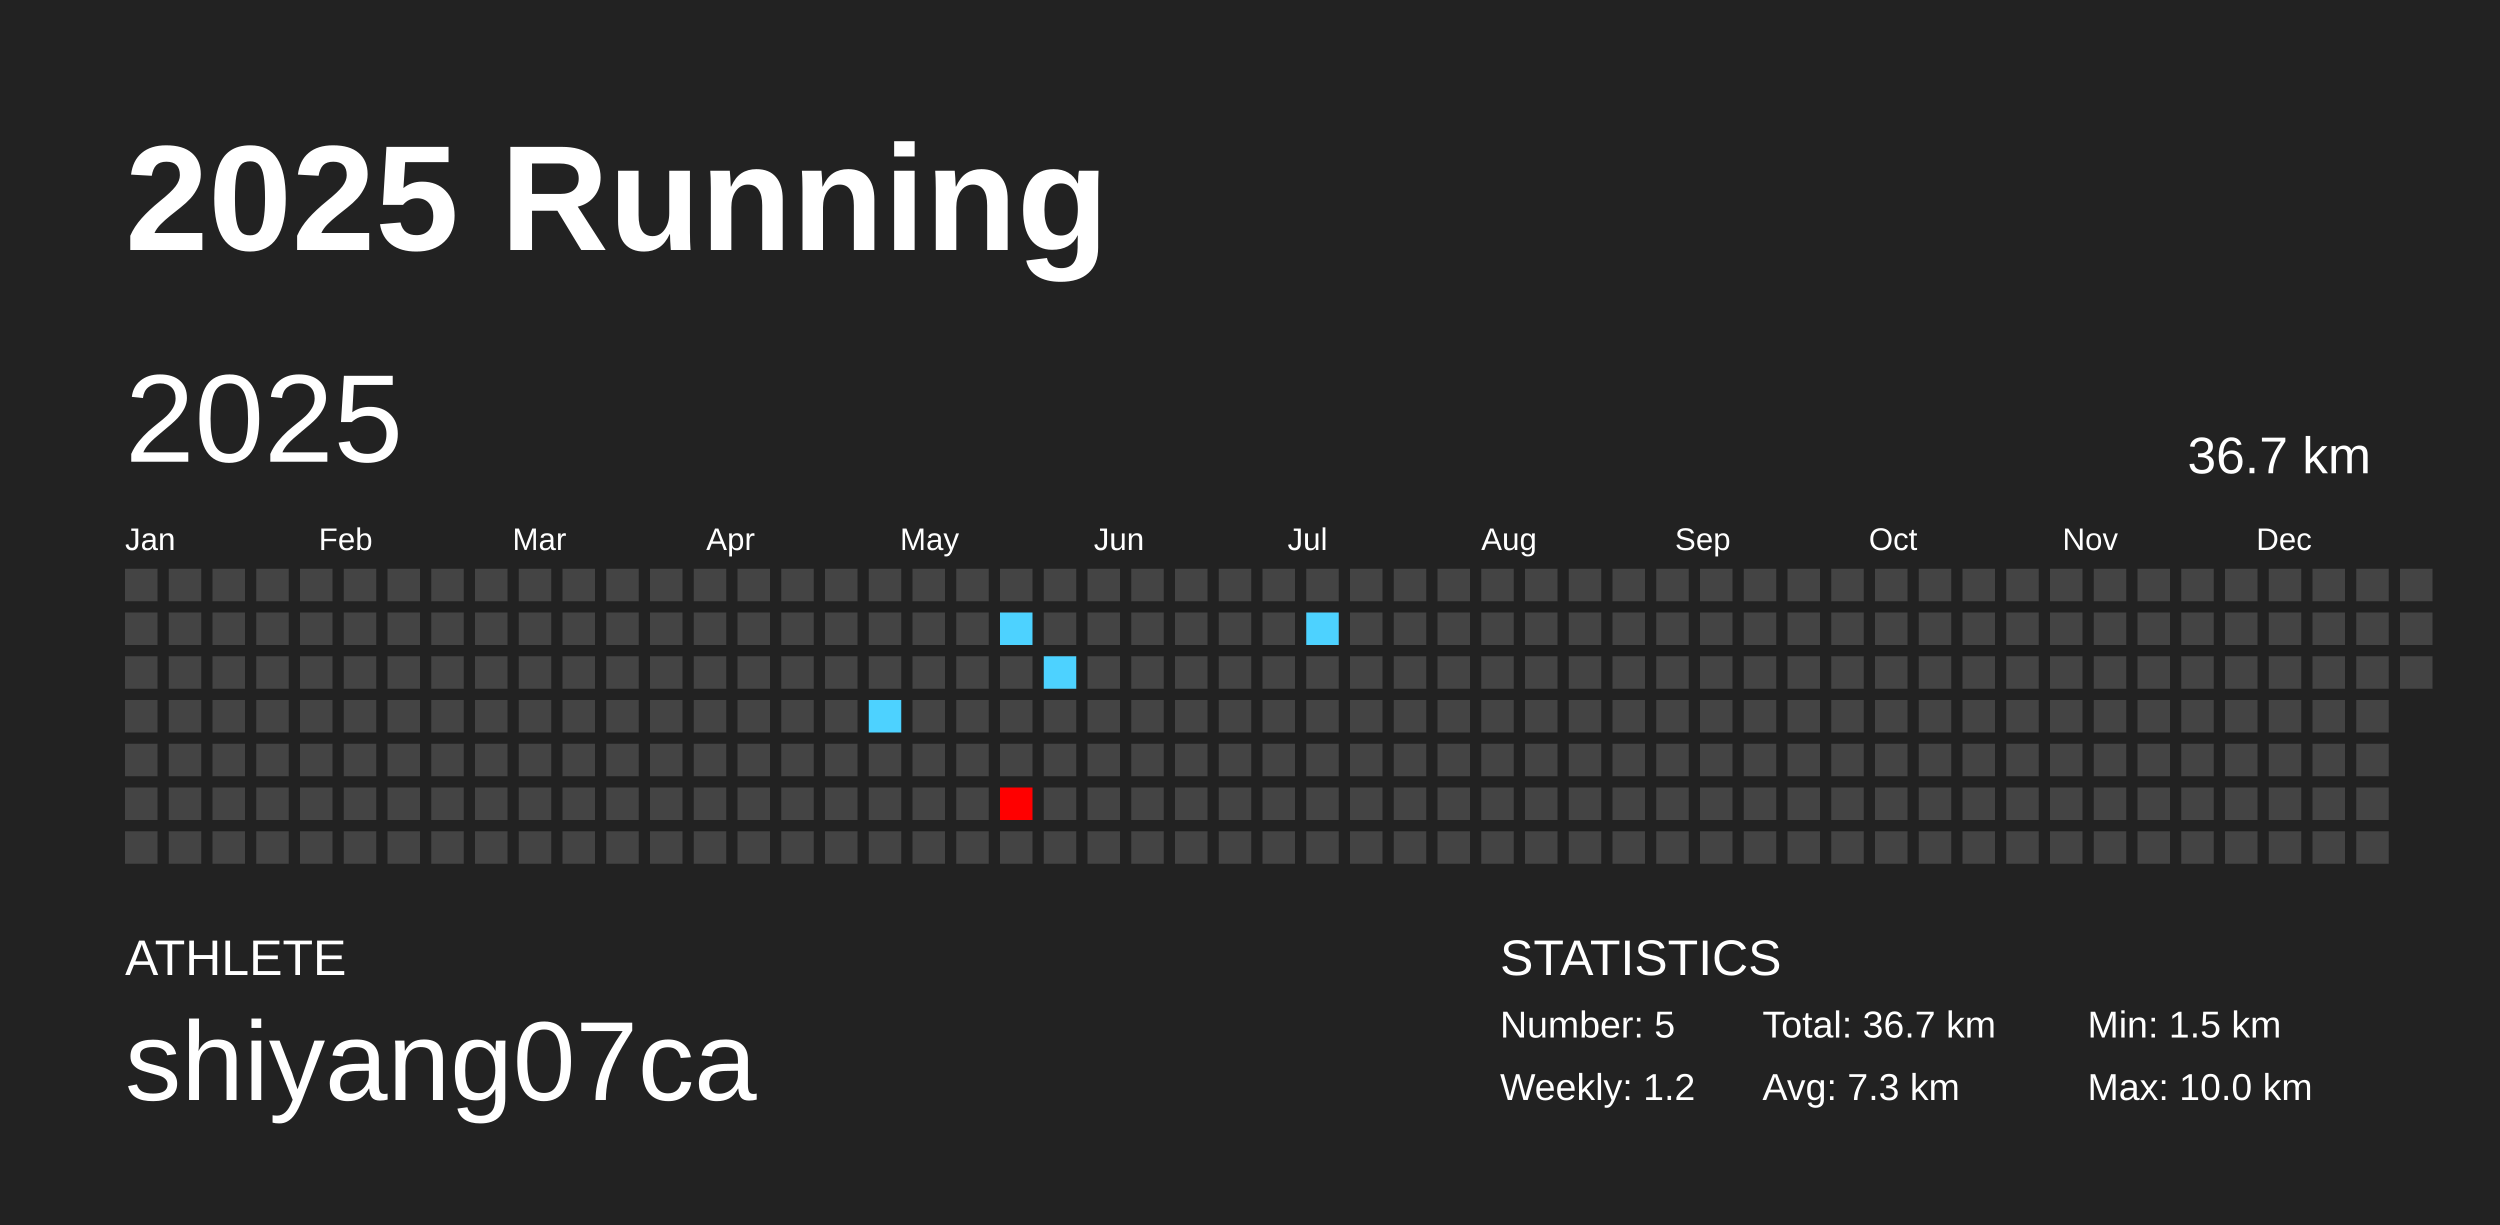
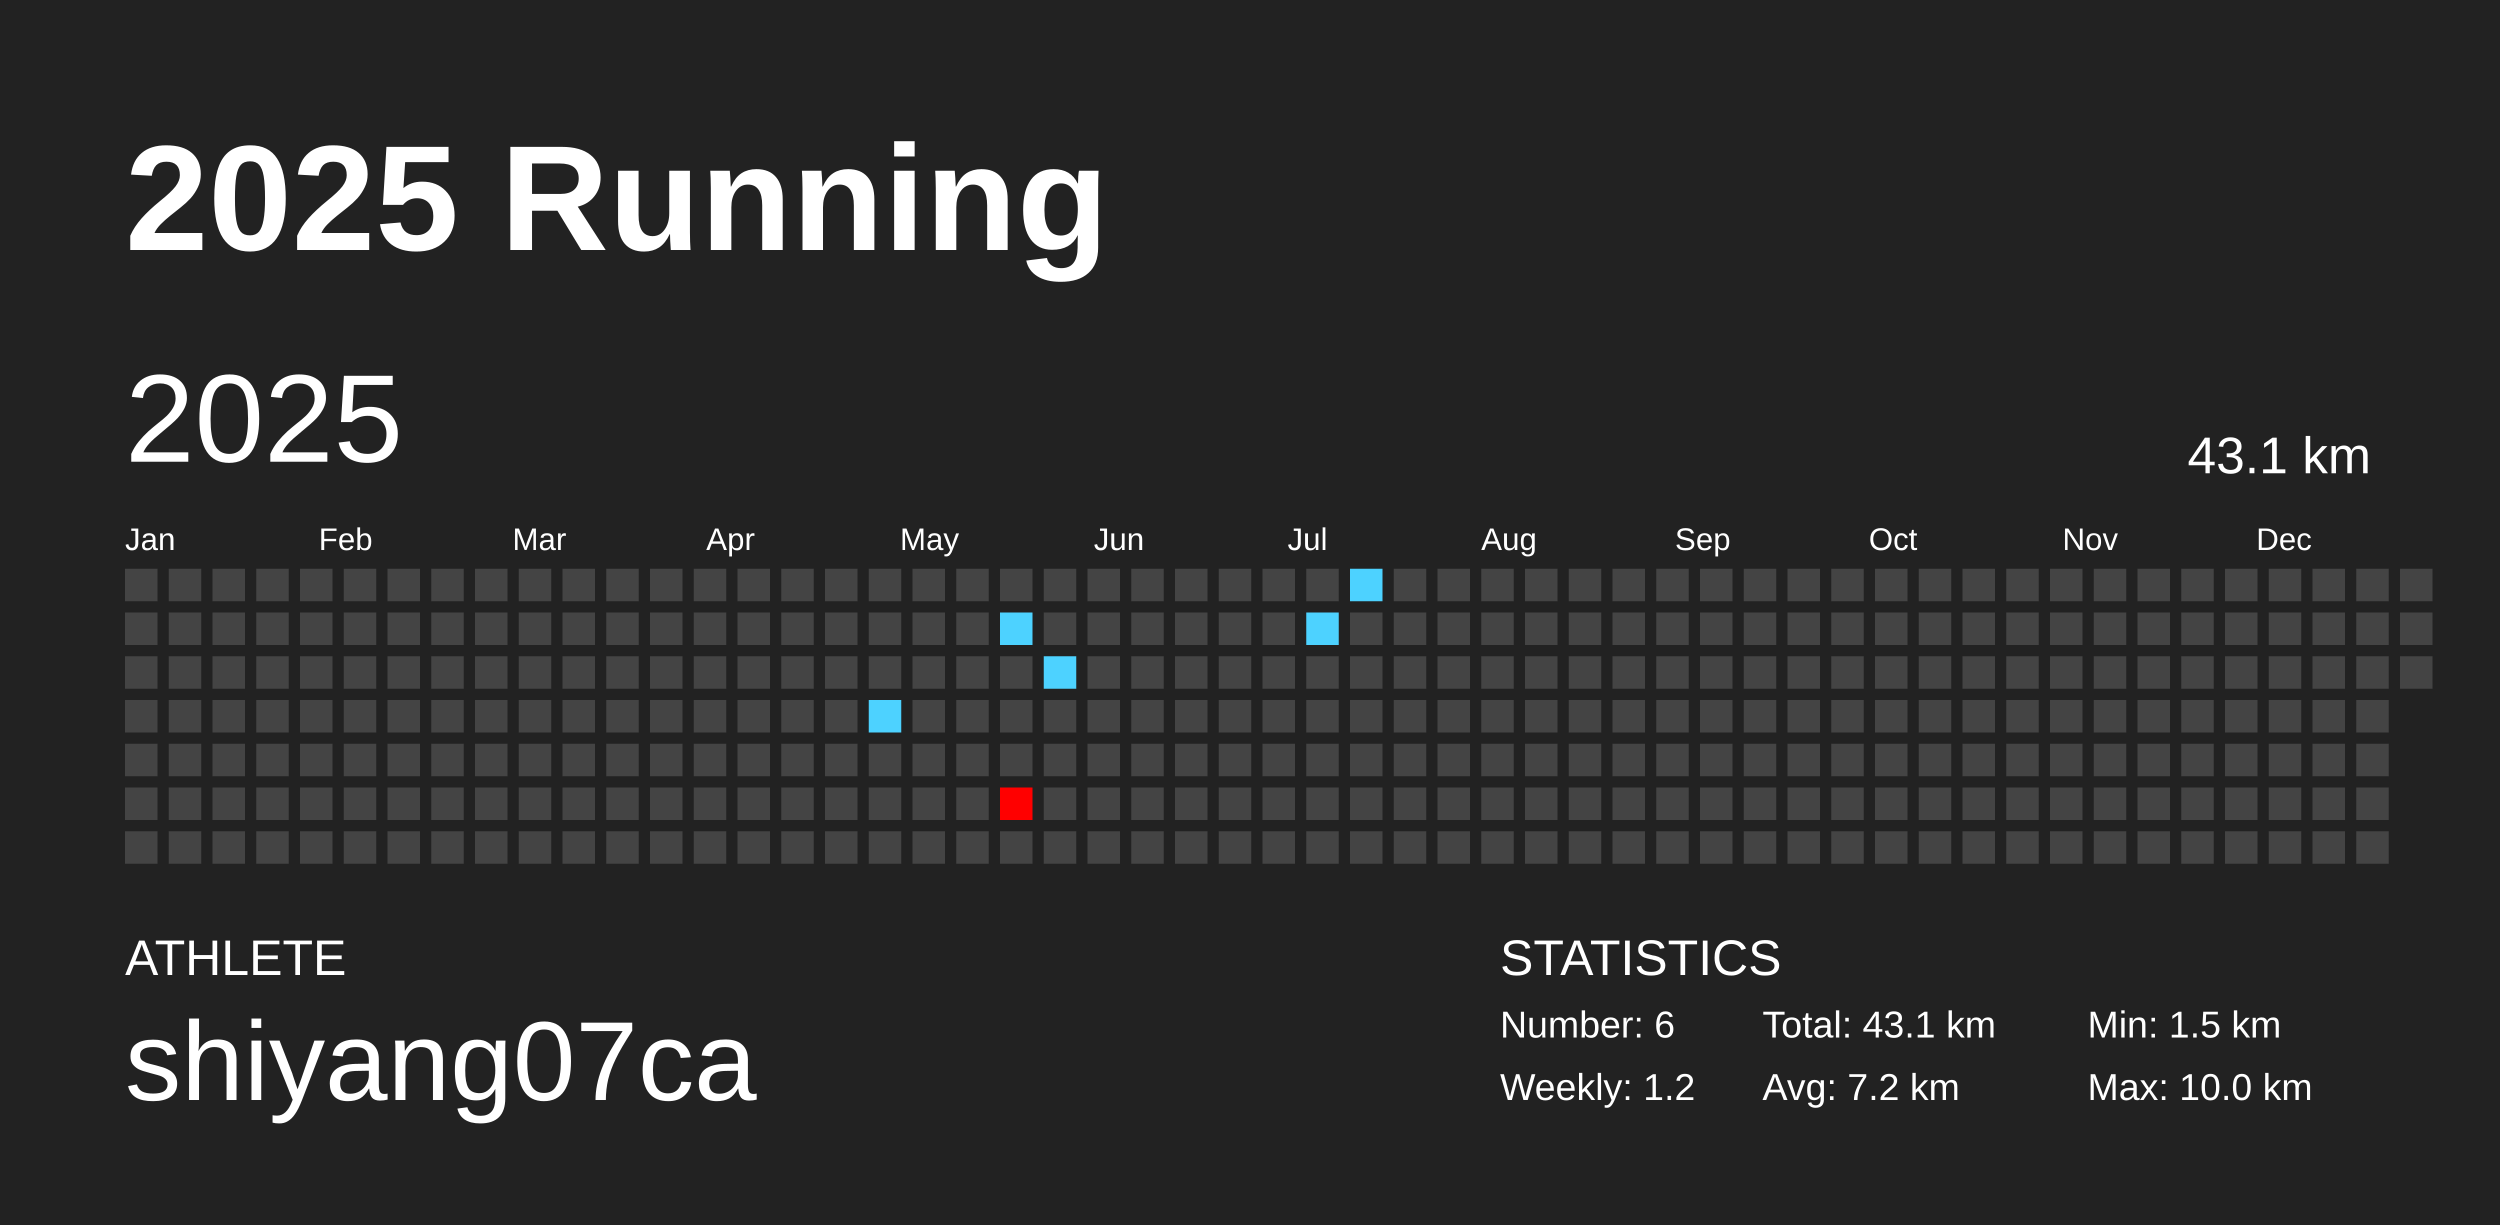
<svg xmlns="http://www.w3.org/2000/svg" baseProfile="full" height="98mm" version="1.1" viewBox="0,0,200,98" width="200mm">
  <defs />
  <rect fill="#222222" height="98" width="200" x="0" y="0" />
  <text fill="#FFFFFF" style="font-size:12px; font-family:Arial; font-weight:bold;" x="10" y="20">2025 Running</text>
  <text fill="#FFFFFF" style="font-size:4px; font-family:Arial" x="10" y="78">ATHLETE</text>
  <text fill="#FFFFFF" style="font-size:9px; font-family:Arial" x="10" y="88">shiyang07ca</text>
  <text fill="#FFFFFF" style="font-size:4px; font-family:Arial" x="120" y="78">STATISTICS</text>
-   <text fill="#FFFFFF" style="font-size:3px; font-family:Arial" x="120" y="83">Number: 5</text>
+   <text fill="#FFFFFF" style="font-size:3px; font-family:Arial" x="120" y="83">Number: 6</text>
  <text fill="#FFFFFF" style="font-size:3px; font-family:Arial" x="120" y="88">Weekly: 1.2</text>
-   <text fill="#FFFFFF" style="font-size:3px; font-family:Arial" x="141" y="83">Total: 36.7 km</text>
-   <text fill="#FFFFFF" style="font-size:3px; font-family:Arial" x="141" y="88">Avg: 7.3 km</text>
+   <text fill="#FFFFFF" style="font-size:3px; font-family:Arial" x="141" y="83">Total: 43.1 km</text>
+   <text fill="#FFFFFF" style="font-size:3px; font-family:Arial" x="141" y="88">Avg: 7.2 km</text>
  <text fill="#FFFFFF" style="font-size:3px; font-family:Arial" x="167" y="83">Min: 1.5 km</text>
  <text fill="#FFFFFF" style="font-size:3px; font-family:Arial" x="167" y="88">Max: 10.0 km</text>
  <text dominant-baseline="hanging" fill="#FFFFFF" style="font-size:10.0px; font-family:Arial;" x="10" y="30">2025</text>
-   <text dominant-baseline="hanging" fill="#FFFFFF" style="font-size:4.125px; font-family:Arial;" x="175" y="35">36.7 km</text>
+   <text dominant-baseline="hanging" fill="#FFFFFF" style="font-size:4.125px; font-family:Arial;" x="175" y="35">43.1 km</text>
  <text fill="#FFFFFF" style="font-size:2.5px; font-family:Arial" x="10.0" y="44">Jan</text>
  <text fill="#FFFFFF" style="font-size:2.5px; font-family:Arial" x="25.5" y="44">Feb</text>
  <text fill="#FFFFFF" style="font-size:2.5px; font-family:Arial" x="41.0" y="44">Mar</text>
  <text fill="#FFFFFF" style="font-size:2.5px; font-family:Arial" x="56.5" y="44">Apr</text>
  <text fill="#FFFFFF" style="font-size:2.5px; font-family:Arial" x="72.0" y="44">May</text>
  <text fill="#FFFFFF" style="font-size:2.5px; font-family:Arial" x="87.5" y="44">Jun</text>
  <text fill="#FFFFFF" style="font-size:2.5px; font-family:Arial" x="103.0" y="44">Jul</text>
  <text fill="#FFFFFF" style="font-size:2.5px; font-family:Arial" x="118.5" y="44">Aug</text>
  <text fill="#FFFFFF" style="font-size:2.5px; font-family:Arial" x="134.0" y="44">Sep</text>
  <text fill="#FFFFFF" style="font-size:2.5px; font-family:Arial" x="149.5" y="44">Oct</text>
  <text fill="#FFFFFF" style="font-size:2.5px; font-family:Arial" x="165.0" y="44">Nov</text>
  <text fill="#FFFFFF" style="font-size:2.5px; font-family:Arial" x="180.5" y="44">Dec</text>
  <rect fill="#444444" height="2.6" width="2.6" x="10.0" y="45.5" />
  <rect fill="#444444" height="2.6" width="2.6" x="10.0" y="49.0" />
  <rect fill="#444444" height="2.6" width="2.6" x="10.0" y="52.5" />
  <rect fill="#444444" height="2.6" width="2.6" x="10.0" y="56.0" />
  <rect fill="#444444" height="2.6" width="2.6" x="10.0" y="59.5" />
  <rect fill="#444444" height="2.6" width="2.6" x="10.0" y="63.0" />
  <rect fill="#444444" height="2.6" width="2.6" x="10.0" y="66.5" />
  <rect fill="#444444" height="2.6" width="2.6" x="13.5" y="45.5" />
  <rect fill="#444444" height="2.6" width="2.6" x="13.5" y="49.0" />
  <rect fill="#444444" height="2.6" width="2.6" x="13.5" y="52.5" />
  <rect fill="#444444" height="2.6" width="2.6" x="13.5" y="56.0" />
  <rect fill="#444444" height="2.6" width="2.6" x="13.5" y="59.5" />
  <rect fill="#444444" height="2.6" width="2.6" x="13.5" y="63.0" />
  <rect fill="#444444" height="2.6" width="2.6" x="13.5" y="66.5" />
  <rect fill="#444444" height="2.6" width="2.6" x="17.0" y="45.5" />
  <rect fill="#444444" height="2.6" width="2.6" x="17.0" y="49.0" />
  <rect fill="#444444" height="2.6" width="2.6" x="17.0" y="52.5" />
  <rect fill="#444444" height="2.6" width="2.6" x="17.0" y="56.0" />
  <rect fill="#444444" height="2.6" width="2.6" x="17.0" y="59.5" />
  <rect fill="#444444" height="2.6" width="2.6" x="17.0" y="63.0" />
  <rect fill="#444444" height="2.6" width="2.6" x="17.0" y="66.5" />
  <rect fill="#444444" height="2.6" width="2.6" x="20.5" y="45.5" />
  <rect fill="#444444" height="2.6" width="2.6" x="20.5" y="49.0" />
  <rect fill="#444444" height="2.6" width="2.6" x="20.5" y="52.5" />
  <rect fill="#444444" height="2.6" width="2.6" x="20.5" y="56.0" />
  <rect fill="#444444" height="2.6" width="2.6" x="20.5" y="59.5" />
  <rect fill="#444444" height="2.6" width="2.6" x="20.5" y="63.0" />
  <rect fill="#444444" height="2.6" width="2.6" x="20.5" y="66.5" />
  <rect fill="#444444" height="2.6" width="2.6" x="24.0" y="45.5" />
  <rect fill="#444444" height="2.6" width="2.6" x="24.0" y="49.0" />
  <rect fill="#444444" height="2.6" width="2.6" x="24.0" y="52.5" />
  <rect fill="#444444" height="2.6" width="2.6" x="24.0" y="56.0" />
  <rect fill="#444444" height="2.6" width="2.6" x="24.0" y="59.5" />
  <rect fill="#444444" height="2.6" width="2.6" x="24.0" y="63.0" />
  <rect fill="#444444" height="2.6" width="2.6" x="24.0" y="66.5" />
  <rect fill="#444444" height="2.6" width="2.6" x="27.5" y="45.5" />
  <rect fill="#444444" height="2.6" width="2.6" x="27.5" y="49.0" />
  <rect fill="#444444" height="2.6" width="2.6" x="27.5" y="52.5" />
  <rect fill="#444444" height="2.6" width="2.6" x="27.5" y="56.0" />
  <rect fill="#444444" height="2.6" width="2.6" x="27.5" y="59.5" />
  <rect fill="#444444" height="2.6" width="2.6" x="27.5" y="63.0" />
  <rect fill="#444444" height="2.6" width="2.6" x="27.5" y="66.5" />
  <rect fill="#444444" height="2.6" width="2.6" x="31.0" y="45.5" />
  <rect fill="#444444" height="2.6" width="2.6" x="31.0" y="49.0" />
  <rect fill="#444444" height="2.6" width="2.6" x="31.0" y="52.5" />
  <rect fill="#444444" height="2.6" width="2.6" x="31.0" y="56.0" />
  <rect fill="#444444" height="2.6" width="2.6" x="31.0" y="59.5" />
  <rect fill="#444444" height="2.6" width="2.6" x="31.0" y="63.0" />
  <rect fill="#444444" height="2.6" width="2.6" x="31.0" y="66.5" />
  <rect fill="#444444" height="2.6" width="2.6" x="34.5" y="45.5" />
  <rect fill="#444444" height="2.6" width="2.6" x="34.5" y="49.0" />
  <rect fill="#444444" height="2.6" width="2.6" x="34.5" y="52.5" />
  <rect fill="#444444" height="2.6" width="2.6" x="34.5" y="56.0" />
  <rect fill="#444444" height="2.6" width="2.6" x="34.5" y="59.5" />
  <rect fill="#444444" height="2.6" width="2.6" x="34.5" y="63.0" />
  <rect fill="#444444" height="2.6" width="2.6" x="34.5" y="66.5" />
  <rect fill="#444444" height="2.6" width="2.6" x="38.0" y="45.5" />
  <rect fill="#444444" height="2.6" width="2.6" x="38.0" y="49.0" />
  <rect fill="#444444" height="2.6" width="2.6" x="38.0" y="52.5" />
  <rect fill="#444444" height="2.6" width="2.6" x="38.0" y="56.0" />
  <rect fill="#444444" height="2.6" width="2.6" x="38.0" y="59.5" />
  <rect fill="#444444" height="2.6" width="2.6" x="38.0" y="63.0" />
  <rect fill="#444444" height="2.6" width="2.6" x="38.0" y="66.5" />
  <rect fill="#444444" height="2.6" width="2.6" x="41.5" y="45.5" />
  <rect fill="#444444" height="2.6" width="2.6" x="41.5" y="49.0" />
  <rect fill="#444444" height="2.6" width="2.6" x="41.5" y="52.5" />
  <rect fill="#444444" height="2.6" width="2.6" x="41.5" y="56.0" />
  <rect fill="#444444" height="2.6" width="2.6" x="41.5" y="59.5" />
  <rect fill="#444444" height="2.6" width="2.6" x="41.5" y="63.0" />
  <rect fill="#444444" height="2.6" width="2.6" x="41.5" y="66.5" />
  <rect fill="#444444" height="2.6" width="2.6" x="45.0" y="45.5" />
  <rect fill="#444444" height="2.6" width="2.6" x="45.0" y="49.0" />
  <rect fill="#444444" height="2.6" width="2.6" x="45.0" y="52.5" />
  <rect fill="#444444" height="2.6" width="2.6" x="45.0" y="56.0" />
  <rect fill="#444444" height="2.6" width="2.6" x="45.0" y="59.5" />
  <rect fill="#444444" height="2.6" width="2.6" x="45.0" y="63.0" />
  <rect fill="#444444" height="2.6" width="2.6" x="45.0" y="66.5" />
  <rect fill="#444444" height="2.6" width="2.6" x="48.5" y="45.5" />
  <rect fill="#444444" height="2.6" width="2.6" x="48.5" y="49.0" />
  <rect fill="#444444" height="2.6" width="2.6" x="48.5" y="52.5" />
  <rect fill="#444444" height="2.6" width="2.6" x="48.5" y="56.0" />
  <rect fill="#444444" height="2.6" width="2.6" x="48.5" y="59.5" />
  <rect fill="#444444" height="2.6" width="2.6" x="48.5" y="63.0" />
  <rect fill="#444444" height="2.6" width="2.6" x="48.5" y="66.5" />
  <rect fill="#444444" height="2.6" width="2.6" x="52.0" y="45.5" />
  <rect fill="#444444" height="2.6" width="2.6" x="52.0" y="49.0" />
  <rect fill="#444444" height="2.6" width="2.6" x="52.0" y="52.5" />
  <rect fill="#444444" height="2.6" width="2.6" x="52.0" y="56.0" />
  <rect fill="#444444" height="2.6" width="2.6" x="52.0" y="59.5" />
  <rect fill="#444444" height="2.6" width="2.6" x="52.0" y="63.0" />
  <rect fill="#444444" height="2.6" width="2.6" x="52.0" y="66.5" />
  <rect fill="#444444" height="2.6" width="2.6" x="55.5" y="45.5" />
  <rect fill="#444444" height="2.6" width="2.6" x="55.5" y="49.0" />
  <rect fill="#444444" height="2.6" width="2.6" x="55.5" y="52.5" />
  <rect fill="#444444" height="2.6" width="2.6" x="55.5" y="56.0" />
  <rect fill="#444444" height="2.6" width="2.6" x="55.5" y="59.5" />
  <rect fill="#444444" height="2.6" width="2.6" x="55.5" y="63.0" />
  <rect fill="#444444" height="2.6" width="2.6" x="55.5" y="66.5" />
  <rect fill="#444444" height="2.6" width="2.6" x="59.0" y="45.5" />
  <rect fill="#444444" height="2.6" width="2.6" x="59.0" y="49.0" />
  <rect fill="#444444" height="2.6" width="2.6" x="59.0" y="52.5" />
  <rect fill="#444444" height="2.6" width="2.6" x="59.0" y="56.0" />
  <rect fill="#444444" height="2.6" width="2.6" x="59.0" y="59.5" />
  <rect fill="#444444" height="2.6" width="2.6" x="59.0" y="63.0" />
  <rect fill="#444444" height="2.6" width="2.6" x="59.0" y="66.5" />
  <rect fill="#444444" height="2.6" width="2.6" x="62.5" y="45.5" />
  <rect fill="#444444" height="2.6" width="2.6" x="62.5" y="49.0" />
  <rect fill="#444444" height="2.6" width="2.6" x="62.5" y="52.5" />
  <rect fill="#444444" height="2.6" width="2.6" x="62.5" y="56.0" />
  <rect fill="#444444" height="2.6" width="2.6" x="62.5" y="59.5" />
  <rect fill="#444444" height="2.6" width="2.6" x="62.5" y="63.0" />
  <rect fill="#444444" height="2.6" width="2.6" x="62.5" y="66.5" />
  <rect fill="#444444" height="2.6" width="2.6" x="66.0" y="45.5" />
  <rect fill="#444444" height="2.6" width="2.6" x="66.0" y="49.0" />
  <rect fill="#444444" height="2.6" width="2.6" x="66.0" y="52.5" />
  <rect fill="#444444" height="2.6" width="2.6" x="66.0" y="56.0" />
  <rect fill="#444444" height="2.6" width="2.6" x="66.0" y="59.5" />
  <rect fill="#444444" height="2.6" width="2.6" x="66.0" y="63.0" />
  <rect fill="#444444" height="2.6" width="2.6" x="66.0" y="66.5" />
  <rect fill="#444444" height="2.6" width="2.6" x="69.5" y="45.5" />
  <rect fill="#444444" height="2.6" width="2.6" x="69.5" y="49.0" />
  <rect fill="#444444" height="2.6" width="2.6" x="69.5" y="52.5" />
  <rect fill="#4dd2ff" height="2.6" width="2.6" x="69.5" y="56.0" />
  <rect fill="#444444" height="2.6" width="2.6" x="69.5" y="59.5" />
  <rect fill="#444444" height="2.6" width="2.6" x="69.5" y="63.0" />
  <rect fill="#444444" height="2.6" width="2.6" x="69.5" y="66.5" />
  <rect fill="#444444" height="2.6" width="2.6" x="73.0" y="45.5" />
  <rect fill="#444444" height="2.6" width="2.6" x="73.0" y="49.0" />
  <rect fill="#444444" height="2.6" width="2.6" x="73.0" y="52.5" />
  <rect fill="#444444" height="2.6" width="2.6" x="73.0" y="56.0" />
  <rect fill="#444444" height="2.6" width="2.6" x="73.0" y="59.5" />
  <rect fill="#444444" height="2.6" width="2.6" x="73.0" y="63.0" />
  <rect fill="#444444" height="2.6" width="2.6" x="73.0" y="66.5" />
  <rect fill="#444444" height="2.6" width="2.6" x="76.5" y="45.5" />
  <rect fill="#444444" height="2.6" width="2.6" x="76.5" y="49.0" />
  <rect fill="#444444" height="2.6" width="2.6" x="76.5" y="52.5" />
  <rect fill="#444444" height="2.6" width="2.6" x="76.5" y="56.0" />
  <rect fill="#444444" height="2.6" width="2.6" x="76.5" y="59.5" />
  <rect fill="#444444" height="2.6" width="2.6" x="76.5" y="63.0" />
  <rect fill="#444444" height="2.6" width="2.6" x="76.5" y="66.5" />
  <rect fill="#444444" height="2.6" width="2.6" x="80.0" y="45.5" />
  <rect fill="#4dd2ff" height="2.6" width="2.6" x="80.0" y="49.0" />
  <rect fill="#444444" height="2.6" width="2.6" x="80.0" y="52.5" />
  <rect fill="#444444" height="2.6" width="2.6" x="80.0" y="56.0" />
  <rect fill="#444444" height="2.6" width="2.6" x="80.0" y="59.5" />
  <rect fill="#ff0000" height="2.6" width="2.6" x="80.0" y="63.0" />
  <rect fill="#444444" height="2.6" width="2.6" x="80.0" y="66.5" />
  <rect fill="#444444" height="2.6" width="2.6" x="83.5" y="45.5" />
  <rect fill="#444444" height="2.6" width="2.6" x="83.5" y="49.0" />
  <rect fill="#4dd2ff" height="2.6" width="2.6" x="83.5" y="52.5" />
  <rect fill="#444444" height="2.6" width="2.6" x="83.5" y="56.0" />
  <rect fill="#444444" height="2.6" width="2.6" x="83.5" y="59.5" />
  <rect fill="#444444" height="2.6" width="2.6" x="83.5" y="63.0" />
  <rect fill="#444444" height="2.6" width="2.6" x="83.5" y="66.5" />
  <rect fill="#444444" height="2.6" width="2.6" x="87.0" y="45.5" />
  <rect fill="#444444" height="2.6" width="2.6" x="87.0" y="49.0" />
  <rect fill="#444444" height="2.6" width="2.6" x="87.0" y="52.5" />
  <rect fill="#444444" height="2.6" width="2.6" x="87.0" y="56.0" />
  <rect fill="#444444" height="2.6" width="2.6" x="87.0" y="59.5" />
  <rect fill="#444444" height="2.6" width="2.6" x="87.0" y="63.0" />
  <rect fill="#444444" height="2.6" width="2.6" x="87.0" y="66.5" />
  <rect fill="#444444" height="2.6" width="2.6" x="90.5" y="45.5" />
  <rect fill="#444444" height="2.6" width="2.6" x="90.5" y="49.0" />
  <rect fill="#444444" height="2.6" width="2.6" x="90.5" y="52.5" />
  <rect fill="#444444" height="2.6" width="2.6" x="90.5" y="56.0" />
  <rect fill="#444444" height="2.6" width="2.6" x="90.5" y="59.5" />
  <rect fill="#444444" height="2.6" width="2.6" x="90.5" y="63.0" />
  <rect fill="#444444" height="2.6" width="2.6" x="90.5" y="66.5" />
  <rect fill="#444444" height="2.6" width="2.6" x="94.0" y="45.5" />
  <rect fill="#444444" height="2.6" width="2.6" x="94.0" y="49.0" />
  <rect fill="#444444" height="2.6" width="2.6" x="94.0" y="52.5" />
  <rect fill="#444444" height="2.6" width="2.6" x="94.0" y="56.0" />
  <rect fill="#444444" height="2.6" width="2.6" x="94.0" y="59.5" />
  <rect fill="#444444" height="2.6" width="2.6" x="94.0" y="63.0" />
  <rect fill="#444444" height="2.6" width="2.6" x="94.0" y="66.5" />
  <rect fill="#444444" height="2.6" width="2.6" x="97.5" y="45.5" />
  <rect fill="#444444" height="2.6" width="2.6" x="97.5" y="49.0" />
  <rect fill="#444444" height="2.6" width="2.6" x="97.5" y="52.5" />
  <rect fill="#444444" height="2.6" width="2.6" x="97.5" y="56.0" />
  <rect fill="#444444" height="2.6" width="2.6" x="97.5" y="59.5" />
  <rect fill="#444444" height="2.6" width="2.6" x="97.5" y="63.0" />
  <rect fill="#444444" height="2.6" width="2.6" x="97.5" y="66.5" />
  <rect fill="#444444" height="2.6" width="2.6" x="101.0" y="45.5" />
  <rect fill="#444444" height="2.6" width="2.6" x="101.0" y="49.0" />
  <rect fill="#444444" height="2.6" width="2.6" x="101.0" y="52.5" />
  <rect fill="#444444" height="2.6" width="2.6" x="101.0" y="56.0" />
  <rect fill="#444444" height="2.6" width="2.6" x="101.0" y="59.5" />
  <rect fill="#444444" height="2.6" width="2.6" x="101.0" y="63.0" />
  <rect fill="#444444" height="2.6" width="2.6" x="101.0" y="66.5" />
  <rect fill="#444444" height="2.6" width="2.6" x="104.5" y="45.5" />
  <rect fill="#4dd2ff" height="2.6" width="2.6" x="104.5" y="49.0" />
  <rect fill="#444444" height="2.6" width="2.6" x="104.5" y="52.5" />
  <rect fill="#444444" height="2.6" width="2.6" x="104.5" y="56.0" />
  <rect fill="#444444" height="2.6" width="2.6" x="104.5" y="59.5" />
  <rect fill="#444444" height="2.6" width="2.6" x="104.5" y="63.0" />
  <rect fill="#444444" height="2.6" width="2.6" x="104.5" y="66.5" />
-   <rect fill="#444444" height="2.6" width="2.6" x="108.0" y="45.5" />
+   <rect fill="#4dd2ff" height="2.6" width="2.6" x="108.0" y="45.5" />
  <rect fill="#444444" height="2.6" width="2.6" x="108.0" y="49.0" />
  <rect fill="#444444" height="2.6" width="2.6" x="108.0" y="52.5" />
  <rect fill="#444444" height="2.6" width="2.6" x="108.0" y="56.0" />
  <rect fill="#444444" height="2.6" width="2.6" x="108.0" y="59.5" />
  <rect fill="#444444" height="2.6" width="2.6" x="108.0" y="63.0" />
  <rect fill="#444444" height="2.6" width="2.6" x="108.0" y="66.5" />
  <rect fill="#444444" height="2.6" width="2.6" x="111.5" y="45.5" />
  <rect fill="#444444" height="2.6" width="2.6" x="111.5" y="49.0" />
  <rect fill="#444444" height="2.6" width="2.6" x="111.5" y="52.5" />
  <rect fill="#444444" height="2.6" width="2.6" x="111.5" y="56.0" />
  <rect fill="#444444" height="2.6" width="2.6" x="111.5" y="59.5" />
  <rect fill="#444444" height="2.6" width="2.6" x="111.5" y="63.0" />
  <rect fill="#444444" height="2.6" width="2.6" x="111.5" y="66.5" />
  <rect fill="#444444" height="2.6" width="2.6" x="115.0" y="45.5" />
  <rect fill="#444444" height="2.6" width="2.6" x="115.0" y="49.0" />
  <rect fill="#444444" height="2.6" width="2.6" x="115.0" y="52.5" />
  <rect fill="#444444" height="2.6" width="2.6" x="115.0" y="56.0" />
  <rect fill="#444444" height="2.6" width="2.6" x="115.0" y="59.5" />
  <rect fill="#444444" height="2.6" width="2.6" x="115.0" y="63.0" />
  <rect fill="#444444" height="2.6" width="2.6" x="115.0" y="66.5" />
  <rect fill="#444444" height="2.6" width="2.6" x="118.5" y="45.5" />
  <rect fill="#444444" height="2.6" width="2.6" x="118.5" y="49.0" />
  <rect fill="#444444" height="2.6" width="2.6" x="118.5" y="52.5" />
  <rect fill="#444444" height="2.6" width="2.6" x="118.5" y="56.0" />
  <rect fill="#444444" height="2.6" width="2.6" x="118.5" y="59.5" />
  <rect fill="#444444" height="2.6" width="2.6" x="118.5" y="63.0" />
  <rect fill="#444444" height="2.6" width="2.6" x="118.5" y="66.5" />
  <rect fill="#444444" height="2.6" width="2.6" x="122.0" y="45.5" />
  <rect fill="#444444" height="2.6" width="2.6" x="122.0" y="49.0" />
  <rect fill="#444444" height="2.6" width="2.6" x="122.0" y="52.5" />
  <rect fill="#444444" height="2.6" width="2.6" x="122.0" y="56.0" />
  <rect fill="#444444" height="2.6" width="2.6" x="122.0" y="59.5" />
  <rect fill="#444444" height="2.6" width="2.6" x="122.0" y="63.0" />
  <rect fill="#444444" height="2.6" width="2.6" x="122.0" y="66.5" />
  <rect fill="#444444" height="2.6" width="2.6" x="125.5" y="45.5" />
  <rect fill="#444444" height="2.6" width="2.6" x="125.5" y="49.0" />
  <rect fill="#444444" height="2.6" width="2.6" x="125.5" y="52.5" />
  <rect fill="#444444" height="2.6" width="2.6" x="125.5" y="56.0" />
  <rect fill="#444444" height="2.6" width="2.6" x="125.5" y="59.5" />
  <rect fill="#444444" height="2.6" width="2.6" x="125.5" y="63.0" />
  <rect fill="#444444" height="2.6" width="2.6" x="125.5" y="66.5" />
  <rect fill="#444444" height="2.6" width="2.6" x="129.0" y="45.5" />
  <rect fill="#444444" height="2.6" width="2.6" x="129.0" y="49.0" />
  <rect fill="#444444" height="2.6" width="2.6" x="129.0" y="52.5" />
  <rect fill="#444444" height="2.6" width="2.6" x="129.0" y="56.0" />
  <rect fill="#444444" height="2.6" width="2.6" x="129.0" y="59.5" />
  <rect fill="#444444" height="2.6" width="2.6" x="129.0" y="63.0" />
  <rect fill="#444444" height="2.6" width="2.6" x="129.0" y="66.5" />
  <rect fill="#444444" height="2.6" width="2.6" x="132.5" y="45.5" />
  <rect fill="#444444" height="2.6" width="2.6" x="132.5" y="49.0" />
  <rect fill="#444444" height="2.6" width="2.6" x="132.5" y="52.5" />
  <rect fill="#444444" height="2.6" width="2.6" x="132.5" y="56.0" />
  <rect fill="#444444" height="2.6" width="2.6" x="132.5" y="59.5" />
  <rect fill="#444444" height="2.6" width="2.6" x="132.5" y="63.0" />
  <rect fill="#444444" height="2.6" width="2.6" x="132.5" y="66.5" />
  <rect fill="#444444" height="2.6" width="2.6" x="136.0" y="45.5" />
  <rect fill="#444444" height="2.6" width="2.6" x="136.0" y="49.0" />
  <rect fill="#444444" height="2.6" width="2.6" x="136.0" y="52.5" />
  <rect fill="#444444" height="2.6" width="2.6" x="136.0" y="56.0" />
  <rect fill="#444444" height="2.6" width="2.6" x="136.0" y="59.5" />
  <rect fill="#444444" height="2.6" width="2.6" x="136.0" y="63.0" />
  <rect fill="#444444" height="2.6" width="2.6" x="136.0" y="66.5" />
  <rect fill="#444444" height="2.6" width="2.6" x="139.5" y="45.5" />
  <rect fill="#444444" height="2.6" width="2.6" x="139.5" y="49.0" />
  <rect fill="#444444" height="2.6" width="2.6" x="139.5" y="52.5" />
  <rect fill="#444444" height="2.6" width="2.6" x="139.5" y="56.0" />
  <rect fill="#444444" height="2.6" width="2.6" x="139.5" y="59.5" />
  <rect fill="#444444" height="2.6" width="2.6" x="139.5" y="63.0" />
  <rect fill="#444444" height="2.6" width="2.6" x="139.5" y="66.5" />
  <rect fill="#444444" height="2.6" width="2.6" x="143.0" y="45.5" />
  <rect fill="#444444" height="2.6" width="2.6" x="143.0" y="49.0" />
  <rect fill="#444444" height="2.6" width="2.6" x="143.0" y="52.5" />
  <rect fill="#444444" height="2.6" width="2.6" x="143.0" y="56.0" />
  <rect fill="#444444" height="2.6" width="2.6" x="143.0" y="59.5" />
  <rect fill="#444444" height="2.6" width="2.6" x="143.0" y="63.0" />
  <rect fill="#444444" height="2.6" width="2.6" x="143.0" y="66.5" />
  <rect fill="#444444" height="2.6" width="2.6" x="146.5" y="45.5" />
  <rect fill="#444444" height="2.6" width="2.6" x="146.5" y="49.0" />
  <rect fill="#444444" height="2.6" width="2.6" x="146.5" y="52.5" />
  <rect fill="#444444" height="2.6" width="2.6" x="146.5" y="56.0" />
  <rect fill="#444444" height="2.6" width="2.6" x="146.5" y="59.5" />
  <rect fill="#444444" height="2.6" width="2.6" x="146.5" y="63.0" />
  <rect fill="#444444" height="2.6" width="2.6" x="146.5" y="66.5" />
  <rect fill="#444444" height="2.6" width="2.6" x="150.0" y="45.5" />
  <rect fill="#444444" height="2.6" width="2.6" x="150.0" y="49.0" />
  <rect fill="#444444" height="2.6" width="2.6" x="150.0" y="52.5" />
  <rect fill="#444444" height="2.6" width="2.6" x="150.0" y="56.0" />
  <rect fill="#444444" height="2.6" width="2.6" x="150.0" y="59.5" />
  <rect fill="#444444" height="2.6" width="2.6" x="150.0" y="63.0" />
  <rect fill="#444444" height="2.6" width="2.6" x="150.0" y="66.5" />
  <rect fill="#444444" height="2.6" width="2.6" x="153.5" y="45.5" />
  <rect fill="#444444" height="2.6" width="2.6" x="153.5" y="49.0" />
  <rect fill="#444444" height="2.6" width="2.6" x="153.5" y="52.5" />
  <rect fill="#444444" height="2.6" width="2.6" x="153.5" y="56.0" />
  <rect fill="#444444" height="2.6" width="2.6" x="153.5" y="59.5" />
  <rect fill="#444444" height="2.6" width="2.6" x="153.5" y="63.0" />
  <rect fill="#444444" height="2.6" width="2.6" x="153.5" y="66.5" />
  <rect fill="#444444" height="2.6" width="2.6" x="157.0" y="45.5" />
  <rect fill="#444444" height="2.6" width="2.6" x="157.0" y="49.0" />
  <rect fill="#444444" height="2.6" width="2.6" x="157.0" y="52.5" />
  <rect fill="#444444" height="2.6" width="2.6" x="157.0" y="56.0" />
  <rect fill="#444444" height="2.6" width="2.6" x="157.0" y="59.5" />
  <rect fill="#444444" height="2.6" width="2.6" x="157.0" y="63.0" />
  <rect fill="#444444" height="2.6" width="2.6" x="157.0" y="66.5" />
  <rect fill="#444444" height="2.6" width="2.6" x="160.5" y="45.5" />
  <rect fill="#444444" height="2.6" width="2.6" x="160.5" y="49.0" />
  <rect fill="#444444" height="2.6" width="2.6" x="160.5" y="52.5" />
  <rect fill="#444444" height="2.6" width="2.6" x="160.5" y="56.0" />
  <rect fill="#444444" height="2.6" width="2.6" x="160.5" y="59.5" />
  <rect fill="#444444" height="2.6" width="2.6" x="160.5" y="63.0" />
  <rect fill="#444444" height="2.6" width="2.6" x="160.5" y="66.5" />
  <rect fill="#444444" height="2.6" width="2.6" x="164.0" y="45.5" />
  <rect fill="#444444" height="2.6" width="2.6" x="164.0" y="49.0" />
  <rect fill="#444444" height="2.6" width="2.6" x="164.0" y="52.5" />
  <rect fill="#444444" height="2.6" width="2.6" x="164.0" y="56.0" />
  <rect fill="#444444" height="2.6" width="2.6" x="164.0" y="59.5" />
  <rect fill="#444444" height="2.6" width="2.6" x="164.0" y="63.0" />
  <rect fill="#444444" height="2.6" width="2.6" x="164.0" y="66.5" />
  <rect fill="#444444" height="2.6" width="2.6" x="167.5" y="45.5" />
  <rect fill="#444444" height="2.6" width="2.6" x="167.5" y="49.0" />
  <rect fill="#444444" height="2.6" width="2.6" x="167.5" y="52.5" />
  <rect fill="#444444" height="2.6" width="2.6" x="167.5" y="56.0" />
  <rect fill="#444444" height="2.6" width="2.6" x="167.5" y="59.5" />
  <rect fill="#444444" height="2.6" width="2.6" x="167.5" y="63.0" />
  <rect fill="#444444" height="2.6" width="2.6" x="167.5" y="66.5" />
  <rect fill="#444444" height="2.6" width="2.6" x="171.0" y="45.5" />
  <rect fill="#444444" height="2.6" width="2.6" x="171.0" y="49.0" />
  <rect fill="#444444" height="2.6" width="2.6" x="171.0" y="52.5" />
  <rect fill="#444444" height="2.6" width="2.6" x="171.0" y="56.0" />
  <rect fill="#444444" height="2.6" width="2.6" x="171.0" y="59.5" />
  <rect fill="#444444" height="2.6" width="2.6" x="171.0" y="63.0" />
  <rect fill="#444444" height="2.6" width="2.6" x="171.0" y="66.5" />
  <rect fill="#444444" height="2.6" width="2.6" x="174.5" y="45.5" />
  <rect fill="#444444" height="2.6" width="2.6" x="174.5" y="49.0" />
  <rect fill="#444444" height="2.6" width="2.6" x="174.5" y="52.5" />
  <rect fill="#444444" height="2.6" width="2.6" x="174.5" y="56.0" />
  <rect fill="#444444" height="2.6" width="2.6" x="174.5" y="59.5" />
  <rect fill="#444444" height="2.6" width="2.6" x="174.5" y="63.0" />
  <rect fill="#444444" height="2.6" width="2.6" x="174.5" y="66.5" />
  <rect fill="#444444" height="2.6" width="2.6" x="178.0" y="45.5" />
  <rect fill="#444444" height="2.6" width="2.6" x="178.0" y="49.0" />
  <rect fill="#444444" height="2.6" width="2.6" x="178.0" y="52.5" />
  <rect fill="#444444" height="2.6" width="2.6" x="178.0" y="56.0" />
  <rect fill="#444444" height="2.6" width="2.6" x="178.0" y="59.5" />
  <rect fill="#444444" height="2.6" width="2.6" x="178.0" y="63.0" />
  <rect fill="#444444" height="2.6" width="2.6" x="178.0" y="66.5" />
  <rect fill="#444444" height="2.6" width="2.6" x="181.5" y="45.5" />
  <rect fill="#444444" height="2.6" width="2.6" x="181.5" y="49.0" />
  <rect fill="#444444" height="2.6" width="2.6" x="181.5" y="52.5" />
  <rect fill="#444444" height="2.6" width="2.6" x="181.5" y="56.0" />
  <rect fill="#444444" height="2.6" width="2.6" x="181.5" y="59.5" />
  <rect fill="#444444" height="2.6" width="2.6" x="181.5" y="63.0" />
  <rect fill="#444444" height="2.6" width="2.6" x="181.5" y="66.5" />
  <rect fill="#444444" height="2.6" width="2.6" x="185.0" y="45.5" />
  <rect fill="#444444" height="2.6" width="2.6" x="185.0" y="49.0" />
  <rect fill="#444444" height="2.6" width="2.6" x="185.0" y="52.5" />
  <rect fill="#444444" height="2.6" width="2.6" x="185.0" y="56.0" />
  <rect fill="#444444" height="2.6" width="2.6" x="185.0" y="59.5" />
  <rect fill="#444444" height="2.6" width="2.6" x="185.0" y="63.0" />
  <rect fill="#444444" height="2.6" width="2.6" x="185.0" y="66.5" />
  <rect fill="#444444" height="2.6" width="2.6" x="188.5" y="45.5" />
  <rect fill="#444444" height="2.6" width="2.6" x="188.5" y="49.0" />
  <rect fill="#444444" height="2.6" width="2.6" x="188.5" y="52.5" />
  <rect fill="#444444" height="2.6" width="2.6" x="188.5" y="56.0" />
  <rect fill="#444444" height="2.6" width="2.6" x="188.5" y="59.5" />
  <rect fill="#444444" height="2.6" width="2.6" x="188.5" y="63.0" />
  <rect fill="#444444" height="2.6" width="2.6" x="188.5" y="66.5" />
  <rect fill="#444444" height="2.6" width="2.6" x="192.0" y="45.5" />
  <rect fill="#444444" height="2.6" width="2.6" x="192.0" y="49.0" />
  <rect fill="#444444" height="2.6" width="2.6" x="192.0" y="52.5" />
</svg>
